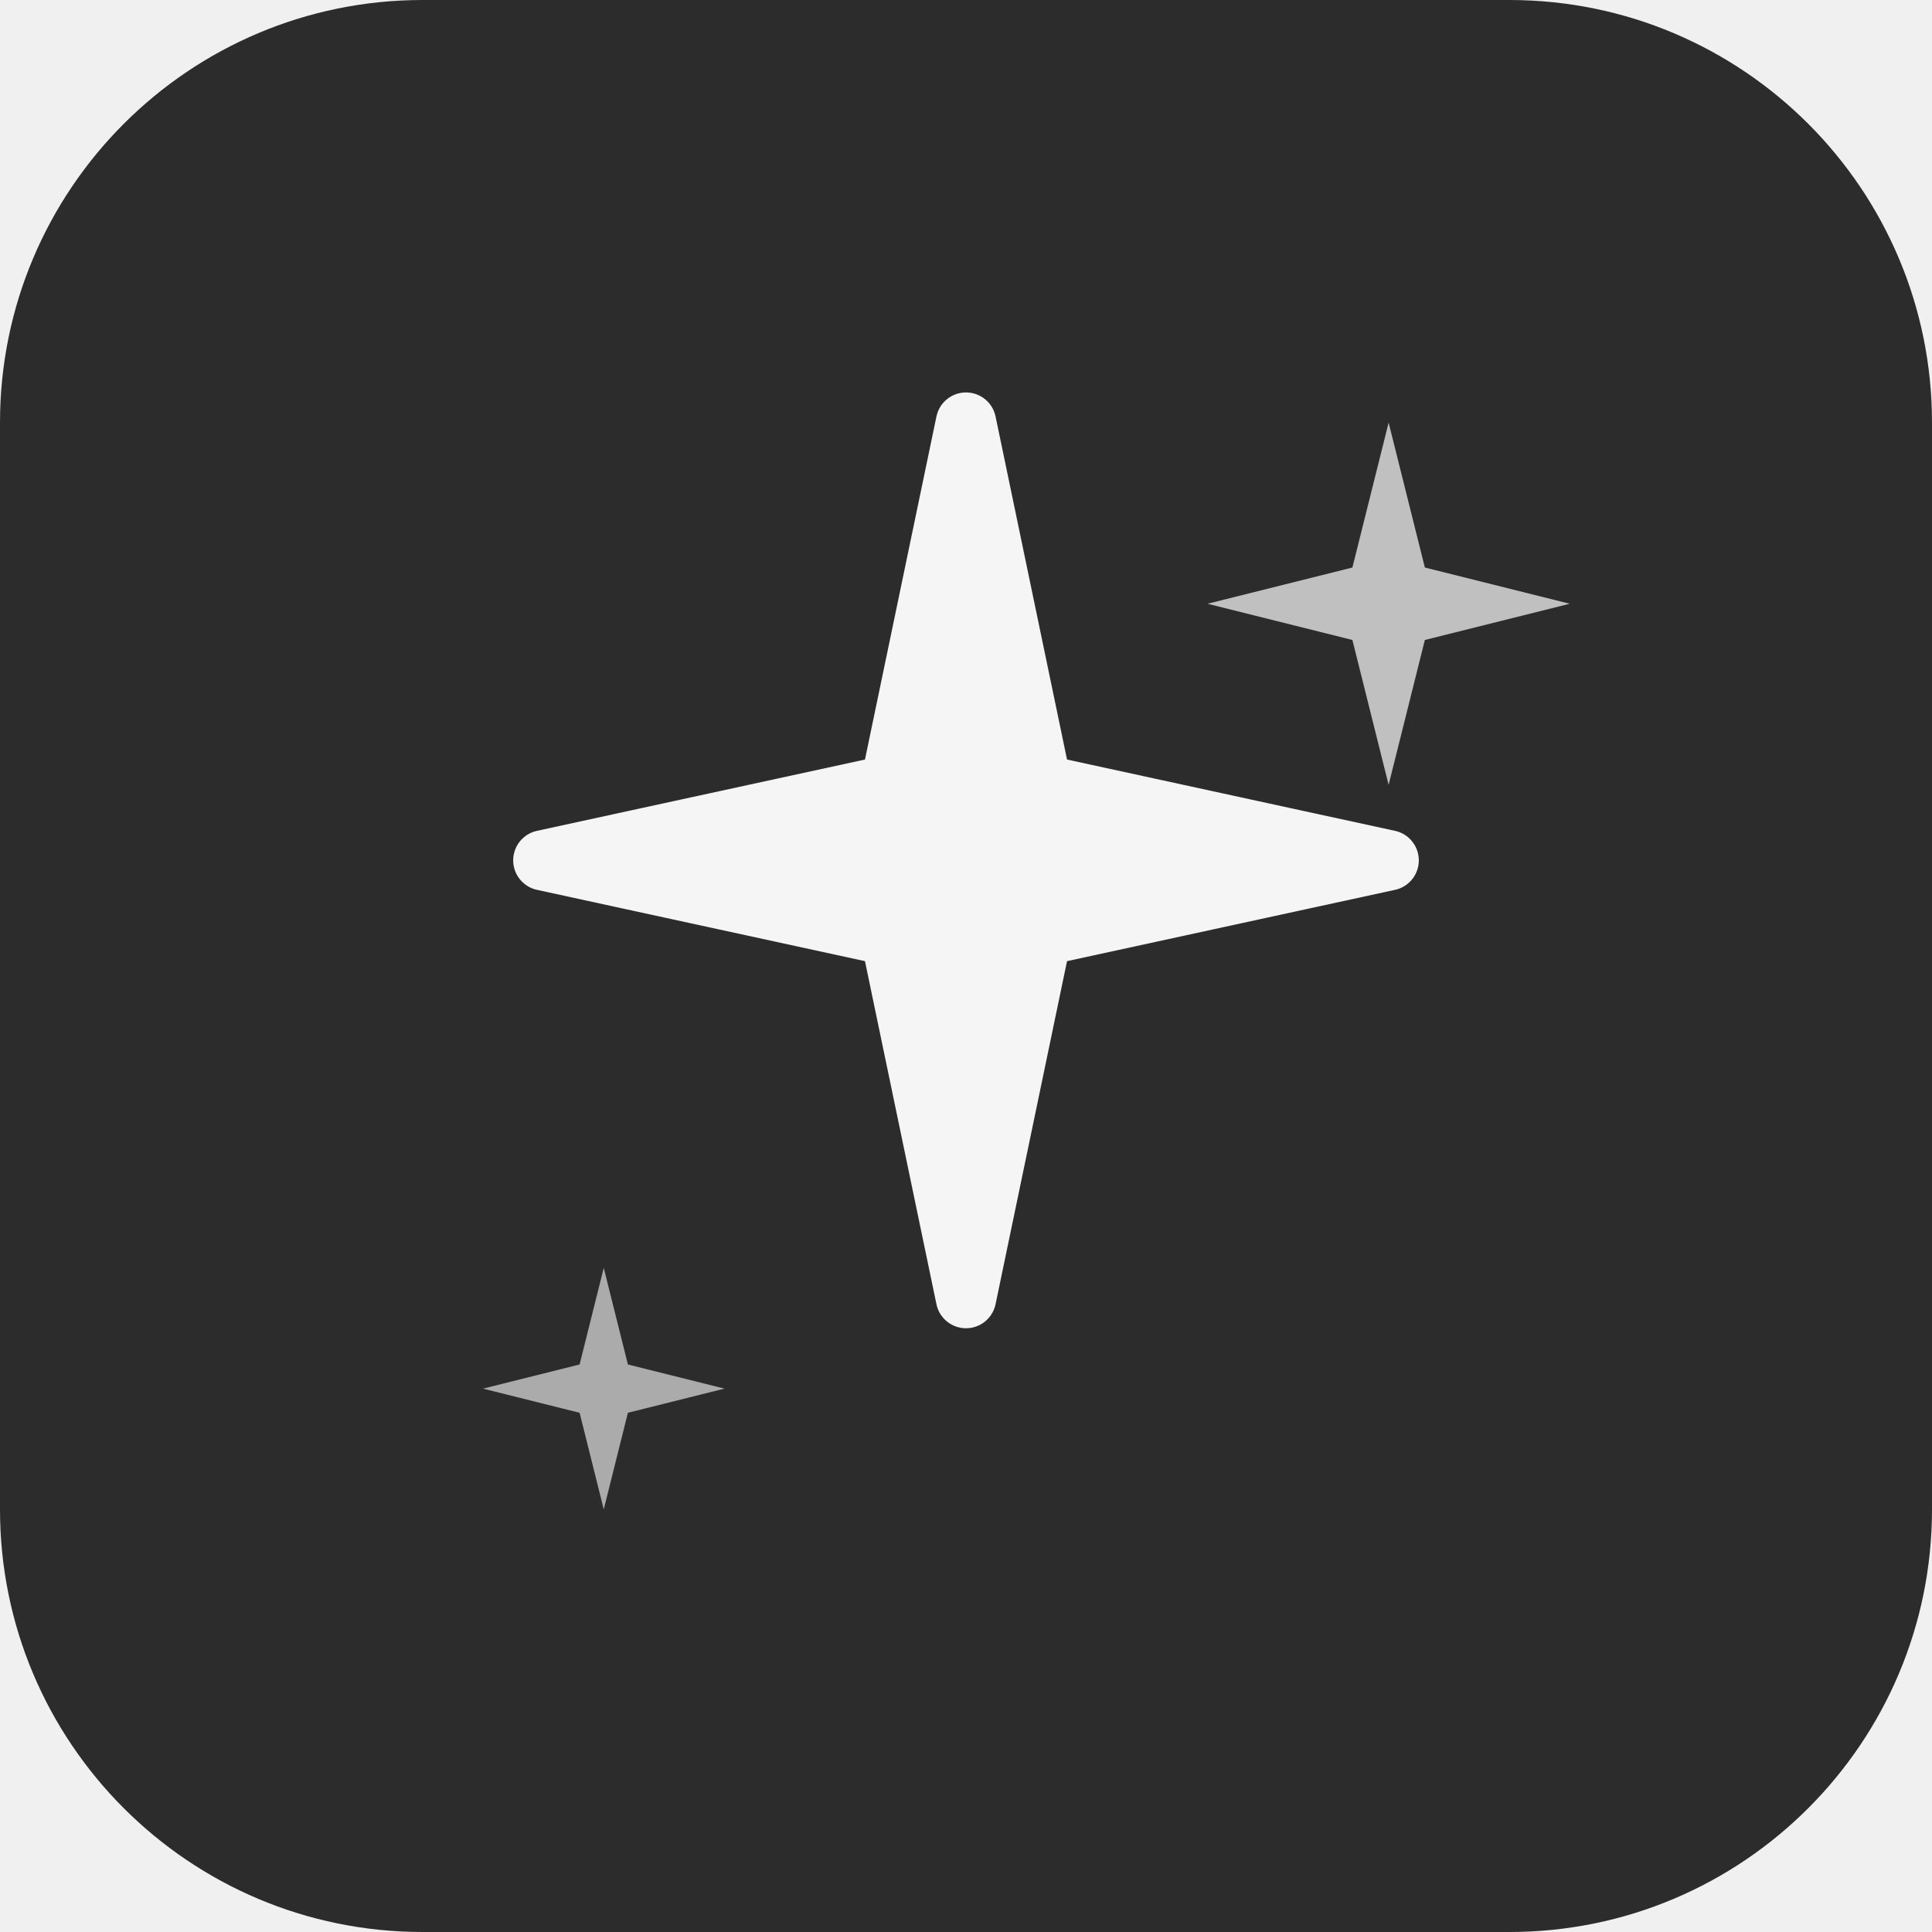
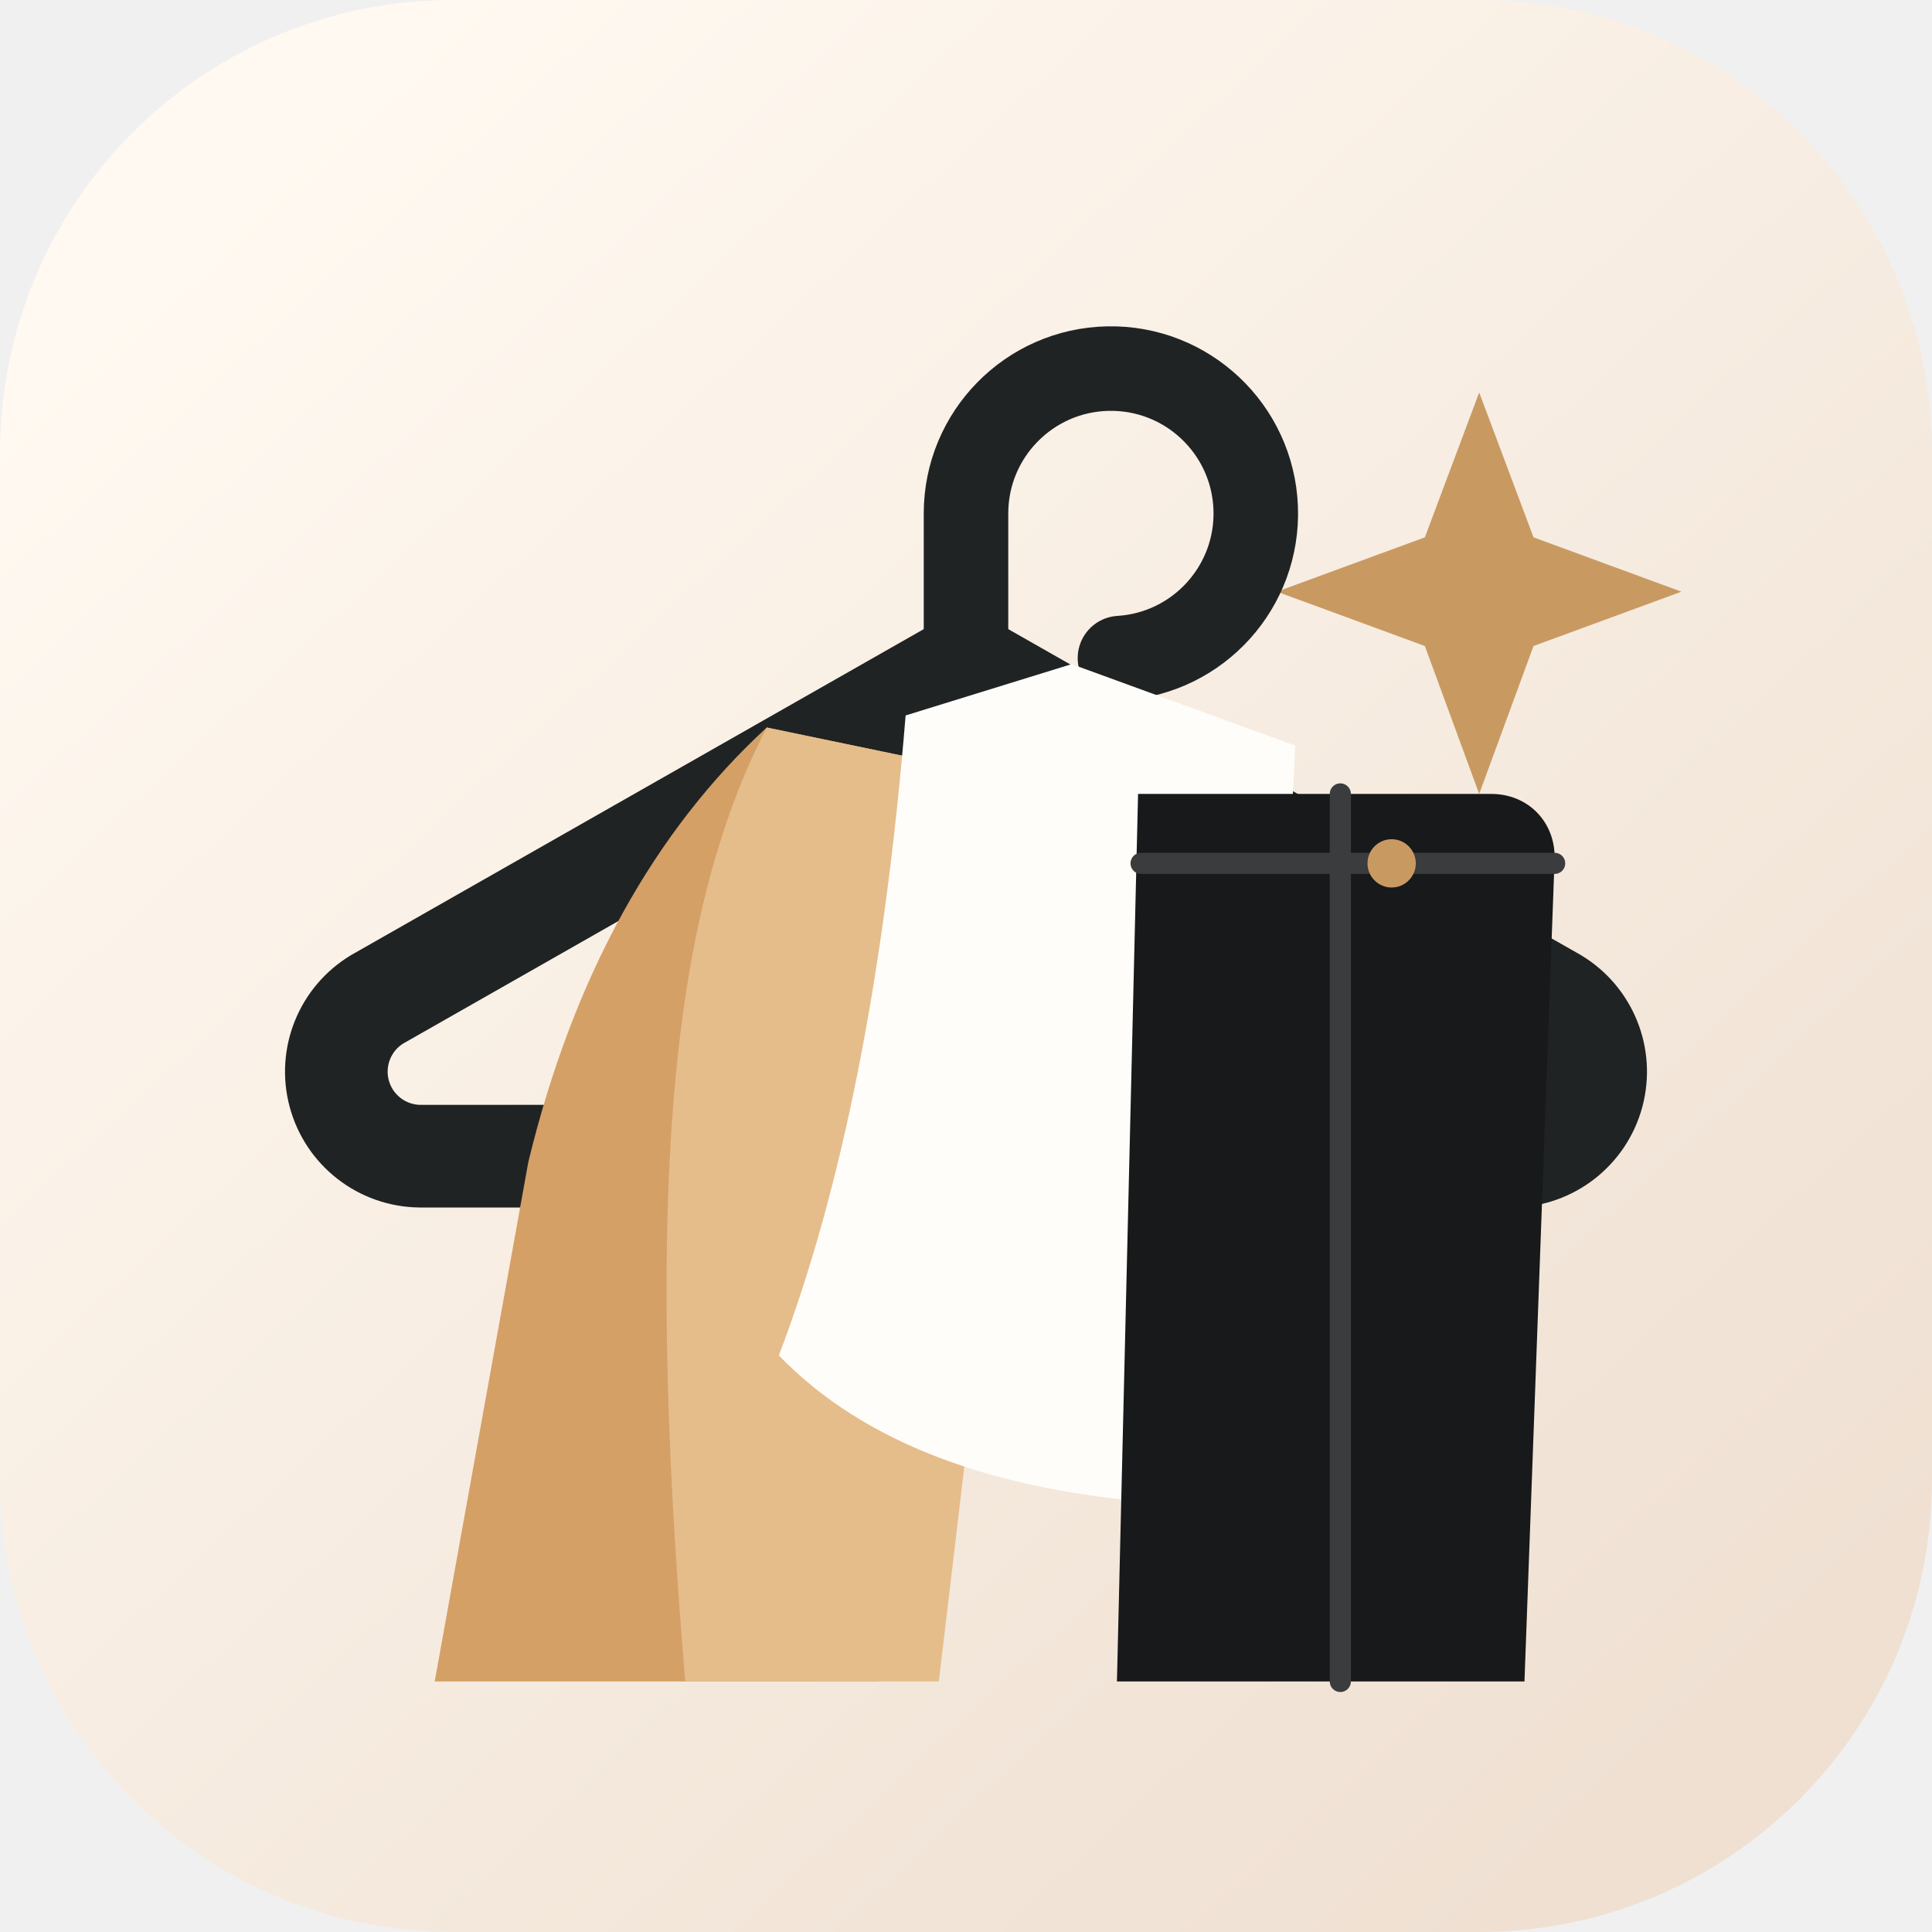
- <svg xmlns="http://www.w3.org/2000/svg" viewBox="0 0 64 64" width="64" height="64">
-   <rect width="64" height="64" rx="14" fill="#2C2C2C" />
-   <g stroke="#ffffff" stroke-width="2.2" stroke-linecap="round" stroke-linejoin="round" fill="none">
-     <path d="M32 14 L34.5 26 L46 28.5 L34.5 31 L32 43 L29.5 31 L18 28.5 L29.5 26 Z" stroke-width="2" fill="white" opacity="0.95" />
-     <path d="M46 14 L47.2 18.8 L52 20 L47.2 21.2 L46 26 L44.8 21.2 L40 20 L44.8 18.8 Z" fill="white" opacity="0.7" stroke="none" />
-     <path d="M20 42 L20.8 45.2 L24 46 L20.8 46.8 L20 50 L19.2 46.8 L16 46 L19.2 45.2 Z" fill="white" opacity="0.6" stroke="none" />
-   </g>
+ <svg xmlns="http://www.w3.org/2000/svg" viewBox="0 0 64 64" role="img" aria-label="Daily Outfit logo">
+   <defs>
+     <linearGradient id="bg" x1="8" y1="6" x2="56" y2="58" gradientUnits="userSpaceOnUse">
+       <stop stop-color="#FFF9F1" />
+       <stop offset="1" stop-color="#EFE0D2" />
+     </linearGradient>
+   </defs>
+   <rect width="64" height="64" rx="15" fill="url(#bg)" />
+   <path d="M49 13l1.8 4.8 4.9 1.8-4.9 1.8L49 26.3l-1.8-4.9-4.9-1.8 4.9-1.8L49 13z" fill="#C89A62" />
+   <path d="M32 22v-5a4.8 4.8 0 1 1 5.1 4.8" fill="none" stroke="#202324" stroke-width="2.8" stroke-linecap="round" />
+   <path d="M32 22L12.5 33.1a2.8 2.8 0 0 0 1.4 5.2h36.2a2.8 2.8 0 0 0 1.4-5.2L32 22z" fill="none" stroke="#202324" stroke-width="3.4" stroke-linejoin="round" stroke-linecap="round" />
+   <path d="M17.5 38.5c1.5-6.2 4.2-11 7.9-14.4l7.7 1.6-4 30H14.4l3.1-17.2z" fill="#D5A066" />
+   <path d="M25.4 24.1c-3.1 6-4.1 14.9-2.7 31.6h8.4l3.5-29.5-1.5-.5-7.7-1.6z" fill="#E5BD8B" />
+   <path d="M30 23.7l5.5-1.7 7.4 2.7c-.3 8.4-1.8 16.8-4.3 25.1-5.7-.4-10-2-12.8-4.9 2.1-5.5 3.5-12.6 4.2-21.2z" fill="#FFFDF9" />
+   <path d="M37.7 26.3h11.7c1.2 0 2.1.9 2.1 2.1l-1 27.3H37l.7-29.4z" fill="#17191A" />
+   <path d="M44.4 26.3v29.4M37.8 28.6h13.7" stroke="#3A3C3D" stroke-width=".7" stroke-linecap="round" />
+   <circle cx="46.1" cy="28.6" r=".8" fill="#C89A62" />
</svg>
